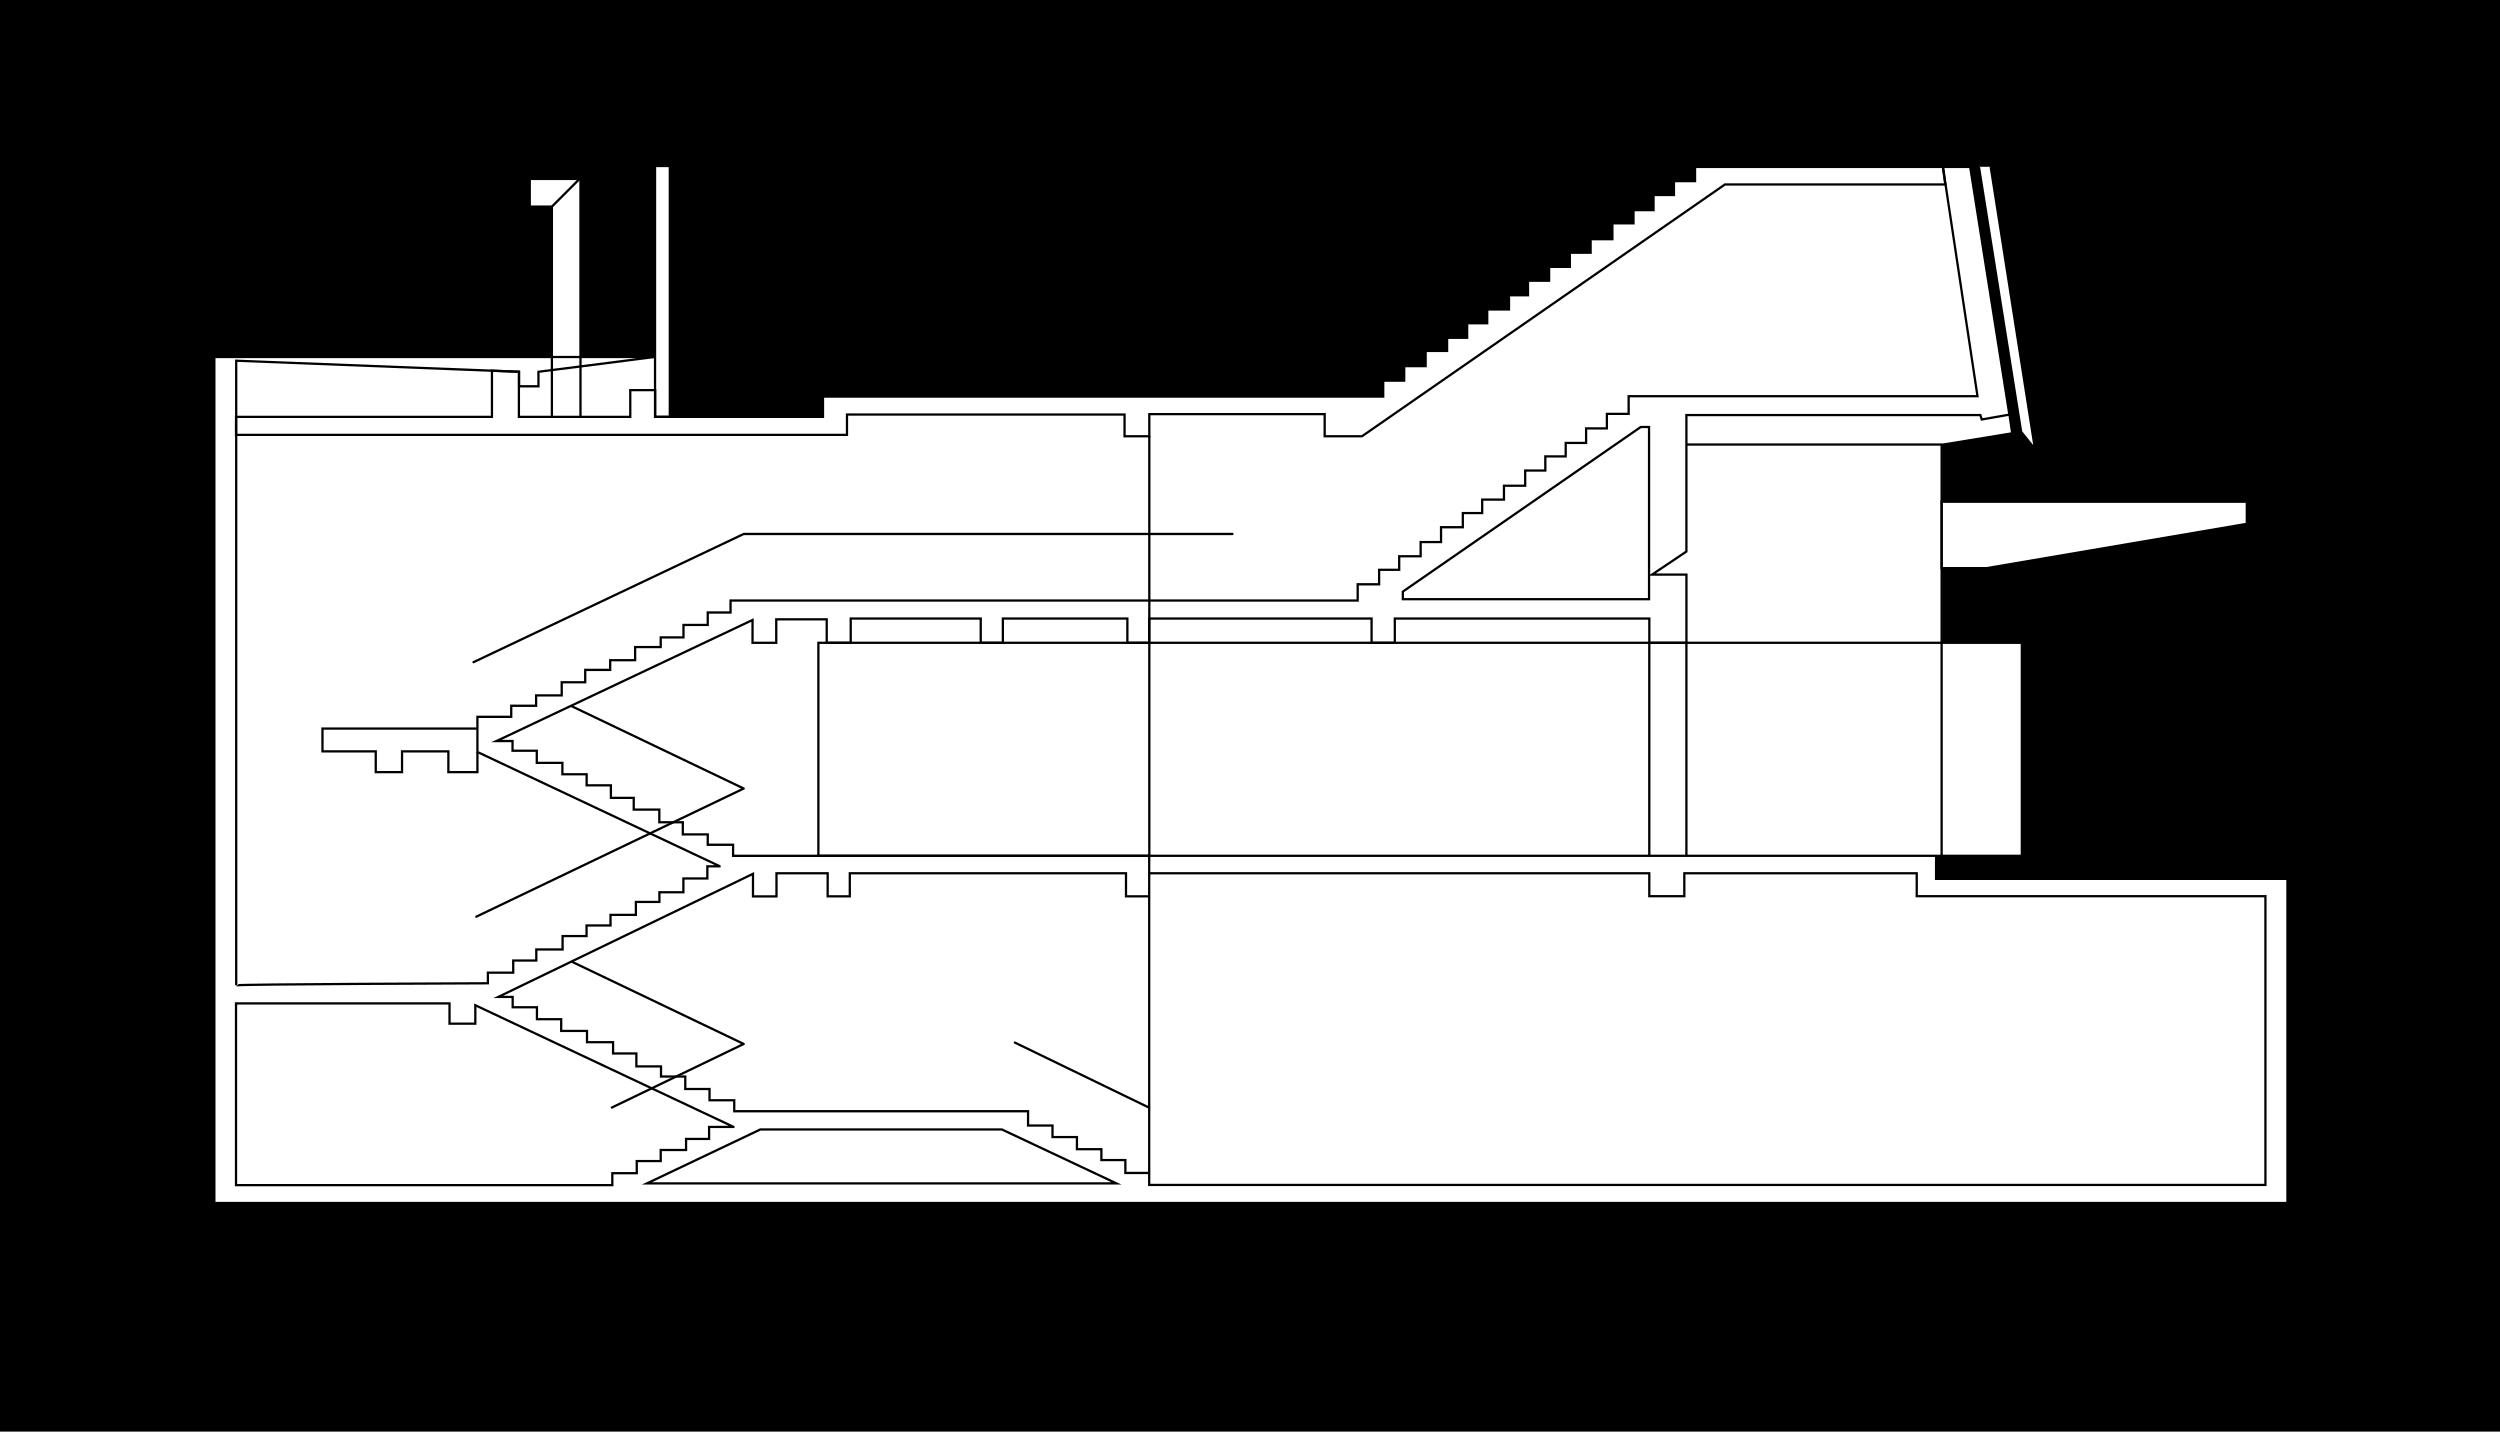
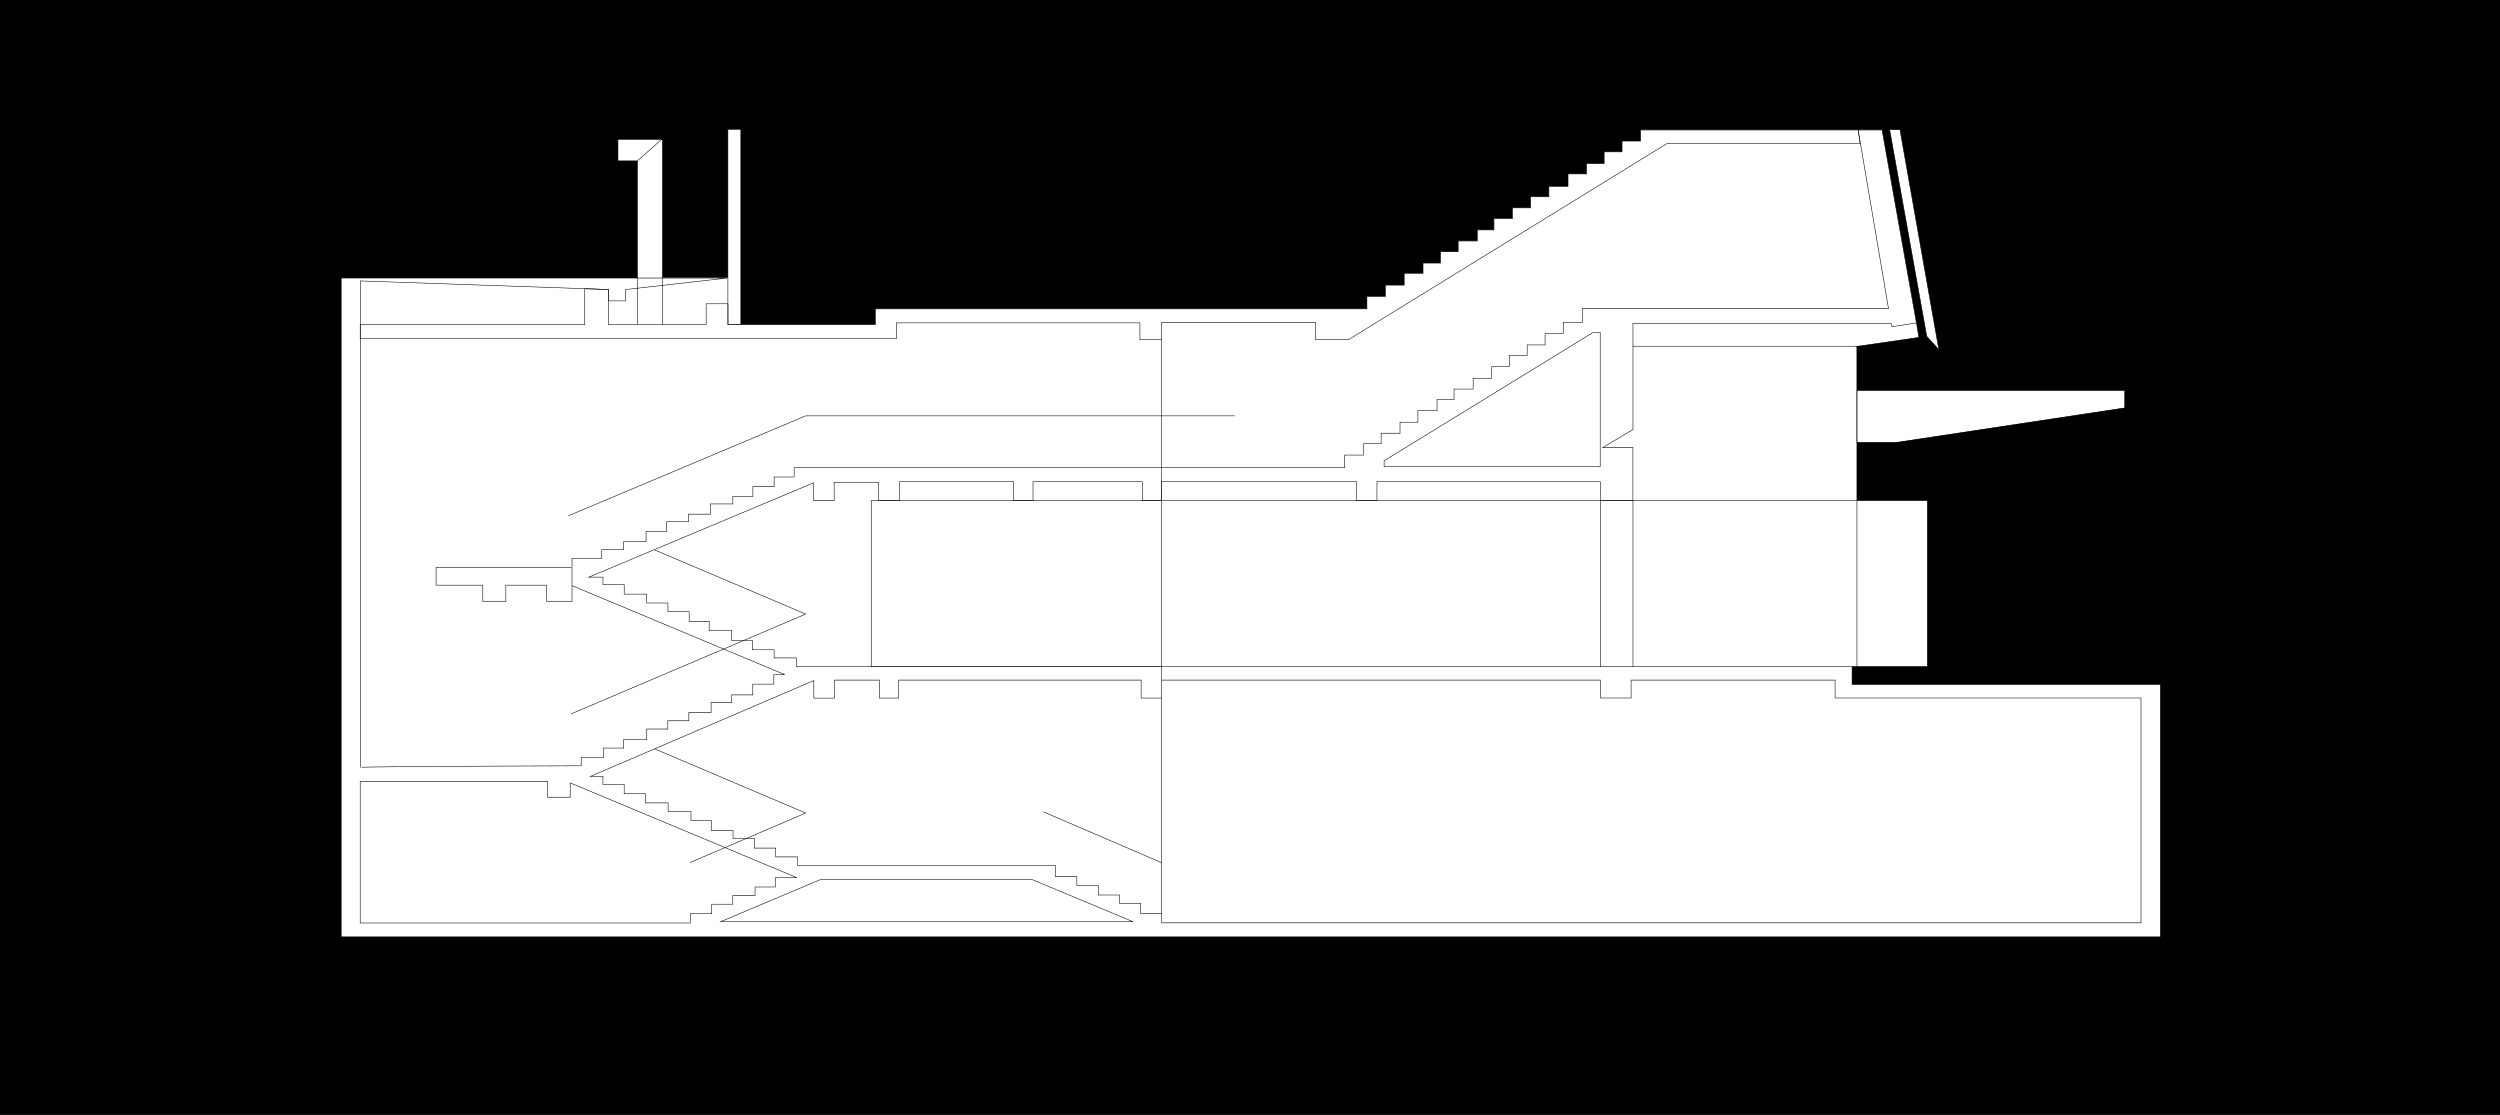
- <svg xmlns="http://www.w3.org/2000/svg" id="Layer_1" class="acfny-map" data-name="Layer 1" viewBox="0 0 824.49 472.14">
+ <svg xmlns="http://www.w3.org/2000/svg" id="Layer_1" data-name="Layer 1" viewBox="0 0 1058.67 472.14">
  <defs>
    <style>
-       .cls-1{fill:#000;}.cls-2,.cls-3{fill:none;stroke:#000;stroke-width:0.75px;}.cls-2{stroke-miterlimit:10;}.cls-3{stroke-linecap:round;stroke-linejoin:round;}
+       .cls-1{fill:#000;}.cls-2,.cls-3{fill:none;stroke:#000;stroke-width:0.23px;}.cls-2{stroke-miterlimit:10;}.cls-3{stroke-linecap:round;stroke-linejoin:round;}
    </style>
  </defs>
-   <path class="cls-1" d="M0,0V472.14H824.49V0ZM656.53,55l14.6,93.07-4.56-5.71L652.65,55Zm97.85,341.69H70.69v-279H182V68.11h-7.29V59h16.72v58.6H216V54.73h4.87v82.72h50.52v-6.69H456.18v-5.25h6.92v-4.79h7.07v-5h7.07v-4.33h6.62v-4.79h6.61V102h7.19V97.34h6.27V92.55h7V88h6.84V83.31h6.84V78.87h7.19V73.62h7V69.29h6.61v-5h6.73V59.71h7V55h90.74l12.92,81.61h0l.91,6.24-22.68,3.7h-1.06V147l.45-.43v18.82H741v7.3l-85.75,14.6H640.33V212H666.8v70.26H640.33l-1.82,0v7.6H754.38Z" />
-   <polygon class="cls-2" points="657.98 165.46 655.24 165.46 640.34 165.46 640.34 187.36 655.24 187.36 740.99 172.76 740.99 165.46 657.98 165.46" />
-   <rect class="cls-2" x="269.9" y="211.99" width="396.89" height="70.25" />
-   <polygon class="cls-2" points="368.21 390.29 213.33 390.29 250.74 372.5 330.43 372.5 368.21 390.29" />
-   <polygon class="cls-2" points="543.85 140.82 543.85 197.62 462.65 197.62 462.65 195.11 541.11 140.82 543.85 140.82" />
-   <polyline class="cls-2" points="157.22 240.28 106.35 240.28 106.35 247.8 123.92 247.8 123.92 254.65 132.59 254.65 132.59 247.8 147.87 247.8 147.87 254.65 157.45 254.65 157.45 248.03" />
-   <polyline class="cls-3" points="156.16 218.38 245.27 176.1 406.46 176.1" />
-   <polyline class="cls-3" points="188.7 232.98 245.27 260.05 157.07 302.32" />
-   <polyline class="cls-3" points="188.7 317.22 245.27 344.29 201.78 365.27" />
-   <polygon class="cls-2" points="640.79 55.06 559.02 55.06 559.02 59.73 552.06 59.73 552.06 64.3 545.33 64.3 545.33 69.31 538.72 69.31 538.72 73.65 531.76 73.65 531.76 78.89 524.58 78.89 524.58 83.34 517.73 83.34 517.73 88.02 510.89 88.02 510.89 92.58 503.93 92.58 503.93 97.37 497.66 97.37 497.66 102.05 490.48 102.05 490.48 106.61 483.86 106.61 483.86 111.4 477.25 111.4 477.25 115.73 470.17 115.73 470.17 120.75 463.1 120.75 463.1 125.54 456.18 125.54 456.18 130.79 271.42 130.79 271.42 137.48 216.07 137.48 216.07 128.66 207.86 128.66 207.86 137.48 171.13 137.48 171.13 122.58 162.24 122.26 162.24 137.48 77.84 137.48 77.84 143.41 279.33 143.41 279.33 136.72 370.87 136.72 370.87 143.87 379.04 143.87 379.04 136.57 436.87 136.57 436.87 143.87 449.19 143.87 568.87 60.84 641.55 60.84 640.79 55.06" />
-   <polyline class="cls-2" points="652.65 55.06 666.57 142.42 671.13 148.12 656.53 55.06" />
-   <line class="cls-2" x1="556.17" y1="211.99" x2="556.17" y2="282.47" />
-   <line class="cls-2" x1="543.93" y1="211.99" x2="543.93" y2="282.47" />
-   <polyline class="cls-2" points="556.09 146.6 640.95 146.6 663.62 142.9 662.71 136.66" />
-   <line class="cls-2" x1="640.34" y1="146.64" x2="640.34" y2="282.25" />
-   <polyline class="cls-2" points="182.01 137.48 182.01 68.14 174.71 68.14 174.71 59.01 191.44 59.01 191.44 137.48" />
-   <line class="cls-2" x1="182.01" y1="68.14" x2="191.28" y2="58.86" />
-   <rect class="cls-2" x="216.03" y="54.75" width="4.87" height="82.72" />
-   <line class="cls-3" x1="334.68" y1="343.83" x2="378.93" y2="365.28" />
-   <line class="cls-2" x1="379.04" y1="143.87" x2="379.04" y2="282.25" />
-   <path class="cls-2" d="M379,387.51V288H543.93v7.57h11.55V288h76.65v7.57h115v95.22H379v-3.95h-7.86v-4.26h-7.91V379h-8.06V375h-8.06v-3.8h-8.06v-4.72H242.15v0h0v-3.61H234v-3.73H226v-4.1h-8v-3.35h-8.13v-4.26h-7.68v-3.72h-8.6V340h-8.51v-3.88h-8V332.2h-8v-3.42h-4.75l84-40.6v7.45h7.75V288h16.88v7.6h7.3V288h91.09v7.6H379V282.25H241.77V278.6h-8.36v-3.42h-8.22v-4h-7.75V267H209v-3.87h-7.53V259h-8v-3.65h-8v-3.76h-8.44v-4h-8v-3.2h-5.31l.52-.23,83.94-39.69V212H256v-7.75h16.65V212h7.91v-8h42.88v8h7.3v-8h41.06v8H379v-8h73.34v8H460v-8h83.94v8h12.24v-22.5H544.84l11.33-7.61v-45h96.94l.46,1.45,9.12-1.6L649.76,55.06h-9l11.41,75.61H537.12v5.82h-7.18v4.79h-6.85v4.79h-6.73v4.45h-6.72v4.67H503v5h-7v4.57h-7.18v4.44h-6.39v4.68h-7.18v4.9h-6.73v4.68h-7.07v4.45h-6.62v4.79h-7.07v5.36H240.93V202h-7.52v4.1h-8v4.11H217.9v3.19h-8.44v4.33h-8.22v3.2H193V225h-7.75v4.34h-8.44v3.42h-8.21v3.65H157.45V248l79.83,37.64v.07h-4v4h-7.9v4.56h-7.91v3.19h-7.76v4.26h-8.36v3.5h-7.91v3.5h-7.9v4.41h-8.67v3.65h-7.61v4h-8.36v3.5s-83,.3-83,.68v-206l93.29,3.65v4.79h6.39v-4.79l38.25-4.87H70.69v279h683.7V289.85H638.51v-7.6M233.86,375.62h-7.6v3.65H217.9v3.64H210v4h-8.06v3.95H77.84V330.91h70.41v6.69h8.51v-6.08l85.09,40.09v.05h-8Z" />
+   <path class="cls-1" d="M0,0V472.14H1058.67V0ZM804.6,55l16.45,93.07-5.14-5.71L800.23,55ZM914.86,396.72H144.47v-279H269.9V68.11h-8.23V59h18.85v58.6h27.72V54.73h5.48v82.72h56.93v-6.69H578.84v-5.25h7.8v-4.79h8v-5h8v-4.33H610v-4.79h7.45V102h8.1V97.34h7.07V92.55h7.84V88h7.71V83.31h7.71V78.87H664V73.62h7.84V69.29h7.46v-5h7.58V59.71h7.84V55H797l14.56,81.61h0l1,6.24L787,146.57h-1.2V147l.52-.43v18.82H899.76v7.3l-96.62,14.6H786.35V212h29.82v70.26H786.35l-2.06,0v7.6H914.86Z" />
+   <polygon class="cls-2" points="806.23 165.46 803.14 165.46 786.35 165.46 786.35 187.36 803.14 187.36 899.77 172.76 899.77 165.46 806.23 165.46" />
+   <rect class="cls-2" x="368.94" y="211.99" width="447.22" height="70.25" />
+   <polygon class="cls-2" points="479.72 390.29 305.2 390.29 347.35 372.5 437.14 372.5 479.72 390.29" />
+   <polygon class="cls-2" points="677.63 140.82 677.63 197.62 586.13 197.62 586.13 195.11 674.55 140.82 677.63 140.82" />
+   <polyline class="cls-2" points="241.97 240.28 184.66 240.28 184.66 247.8 204.45 247.8 204.45 254.65 214.21 254.65 214.21 247.8 231.43 247.8 231.43 254.65 242.23 254.65 242.23 248.03" />
+   <polyline class="cls-3" points="240.77 218.38 341.18 176.1 522.82 176.1" />
+   <polyline class="cls-3" points="277.44 232.98 341.18 260.05 241.8 302.32" />
+   <polyline class="cls-3" points="277.44 317.22 341.18 344.29 292.18 365.27" />
+   <polygon class="cls-2" points="786.87 55.06 694.72 55.06 694.72 59.73 686.88 59.73 686.88 64.3 679.3 64.3 679.3 69.31 671.85 69.31 671.85 73.65 664.01 73.65 664.01 78.89 655.91 78.89 655.91 83.34 648.2 83.34 648.2 88.02 640.49 88.02 640.49 92.58 632.65 92.58 632.65 97.37 625.58 97.37 625.58 102.05 617.49 102.05 617.49 106.61 610.03 106.61 610.03 111.4 602.58 111.4 602.58 115.73 594.61 115.73 594.61 120.75 586.64 120.75 586.64 125.54 578.85 125.54 578.85 130.79 370.66 130.79 370.66 137.48 308.29 137.48 308.29 128.66 299.03 128.66 299.03 137.48 257.65 137.48 257.65 122.58 247.63 122.26 247.63 137.48 152.53 137.48 152.53 143.41 379.57 143.41 379.57 136.72 482.72 136.72 482.72 143.87 491.92 143.87 491.92 136.57 557.09 136.57 557.09 143.87 570.97 143.87 705.82 60.84 787.72 60.84 786.87 55.06" />
+   <polyline class="cls-2" points="800.23 55.06 815.91 142.42 821.05 148.12 804.6 55.06" />
+   <line class="cls-2" x1="691.51" y1="211.99" x2="691.51" y2="282.47" />
+   <line class="cls-2" x1="677.72" y1="211.99" x2="677.72" y2="282.47" />
+   <polyline class="cls-2" points="691.42 146.6 787.04 146.6 812.59 142.9 811.56 136.66" />
+   <line class="cls-2" x1="786.35" y1="146.64" x2="786.35" y2="282.25" />
+   <polyline class="cls-2" points="269.9 137.48 269.9 68.14 261.68 68.14 261.68 59.01 280.53 59.01 280.53 137.48" />
+   <line class="cls-2" x1="269.9" y1="68.14" x2="280.35" y2="58.86" />
+   <rect class="cls-2" x="308.24" y="54.75" width="5.48" height="82.72" />
+   <line class="cls-3" x1="441.94" y1="343.83" x2="491.8" y2="365.28" />
+   <line class="cls-2" x1="491.92" y1="143.87" x2="491.92" y2="282.25" />
+   <path class="cls-2" d="M491.92,387.51V288h185.8v7.57h13V288H777.1v7.57H906.64v95.22H491.92v-3.95h-8.86v-4.26h-8.91V379h-9.08V375H456v-3.8h-9.08v-4.72H337.67v0h0v-3.61H328.5v-3.73h-9.08v-4.1h-9v-3.35h-9.17v-4.26h-8.65v-3.72h-9.68V340h-9.6v-3.88h-9V332.2h-9v-3.42H250l94.63-40.6v7.45h8.74V288h19v7.6h8.22V288H483.23v7.6h8.69V282.25H337.24V278.6h-9.42v-3.42h-9.25v-4h-8.74V267h-9.51v-3.87h-8.48V259h-9v-3.65h-9v-3.76h-9.51v-4h-9v-3.2h-6l.59-.23,94.59-39.69V212h8.73v-7.75H372V212h8.91v-8h48.32v8h8.22v-8h46.27v8h8.17v-8h82.64v8h8.57v-8h94.59v8h13.79v-22.5H678.74l12.77-7.61v-45H800.75l.51,1.45,10.28-1.6L797,55.06H786.87l12.85,75.61H670.05v5.82H662v4.79h-7.71v4.79h-7.58v4.45h-7.58v4.67h-7.46v5h-7.84v4.57h-8.09v4.44h-7.2v4.68h-8.1v4.9h-7.58v4.68h-8v4.45h-7.45v4.79h-8v5.36H336.3V202h-8.48v4.1h-9v4.11h-8.48v3.19h-9.51v4.33h-9.25v3.2h-9.25V225h-8.74v4.34h-9.51v3.42h-9.26v3.65H242.23V248l90,37.64v.07h-4.54v4h-8.91v4.56h-8.91v3.19h-8.74v4.26h-9.43v3.5h-8.91v3.5h-8.91v4.41h-9.76v3.65h-8.57v4h-9.43v3.5s-93.55.3-93.55.68v-206l105.12,3.65v4.79h7.2v-4.79l43.09-4.87H144.47v279H914.86V289.85H784.3v-7.6m-456,93.37h-8.56v3.65h-9.43v3.64h-8.91v4h-9.08v3.95H152.53V330.91h79.33v6.69h9.6v-6.08l95.87,40.09v.05h-9Z" />
</svg>
